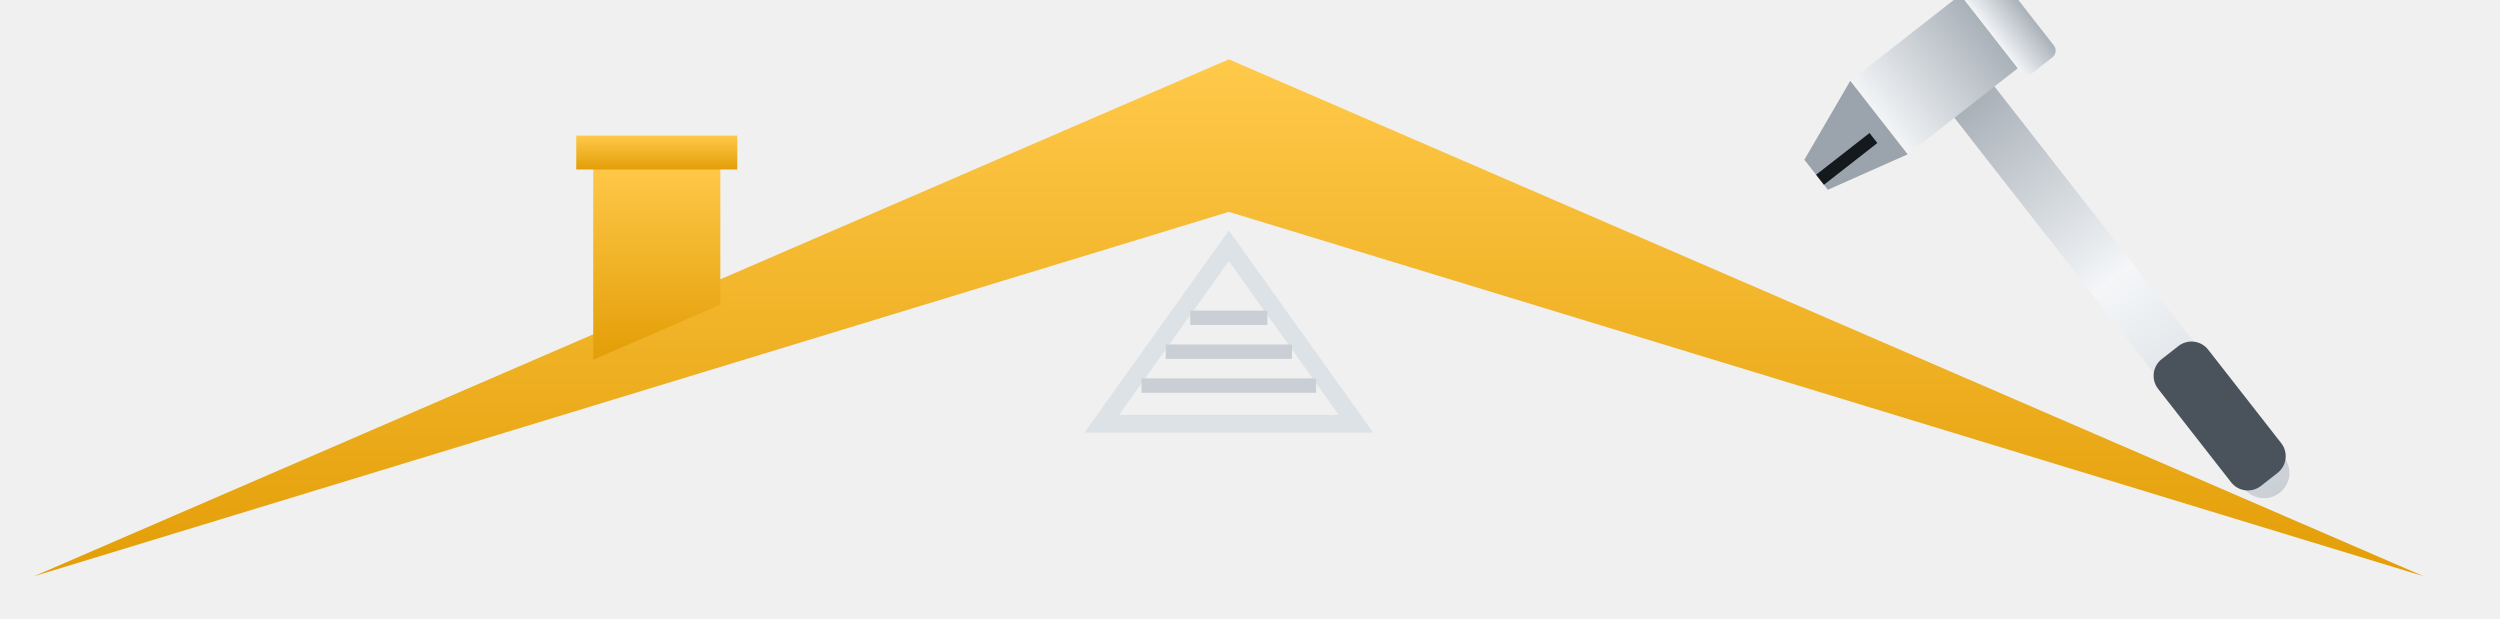
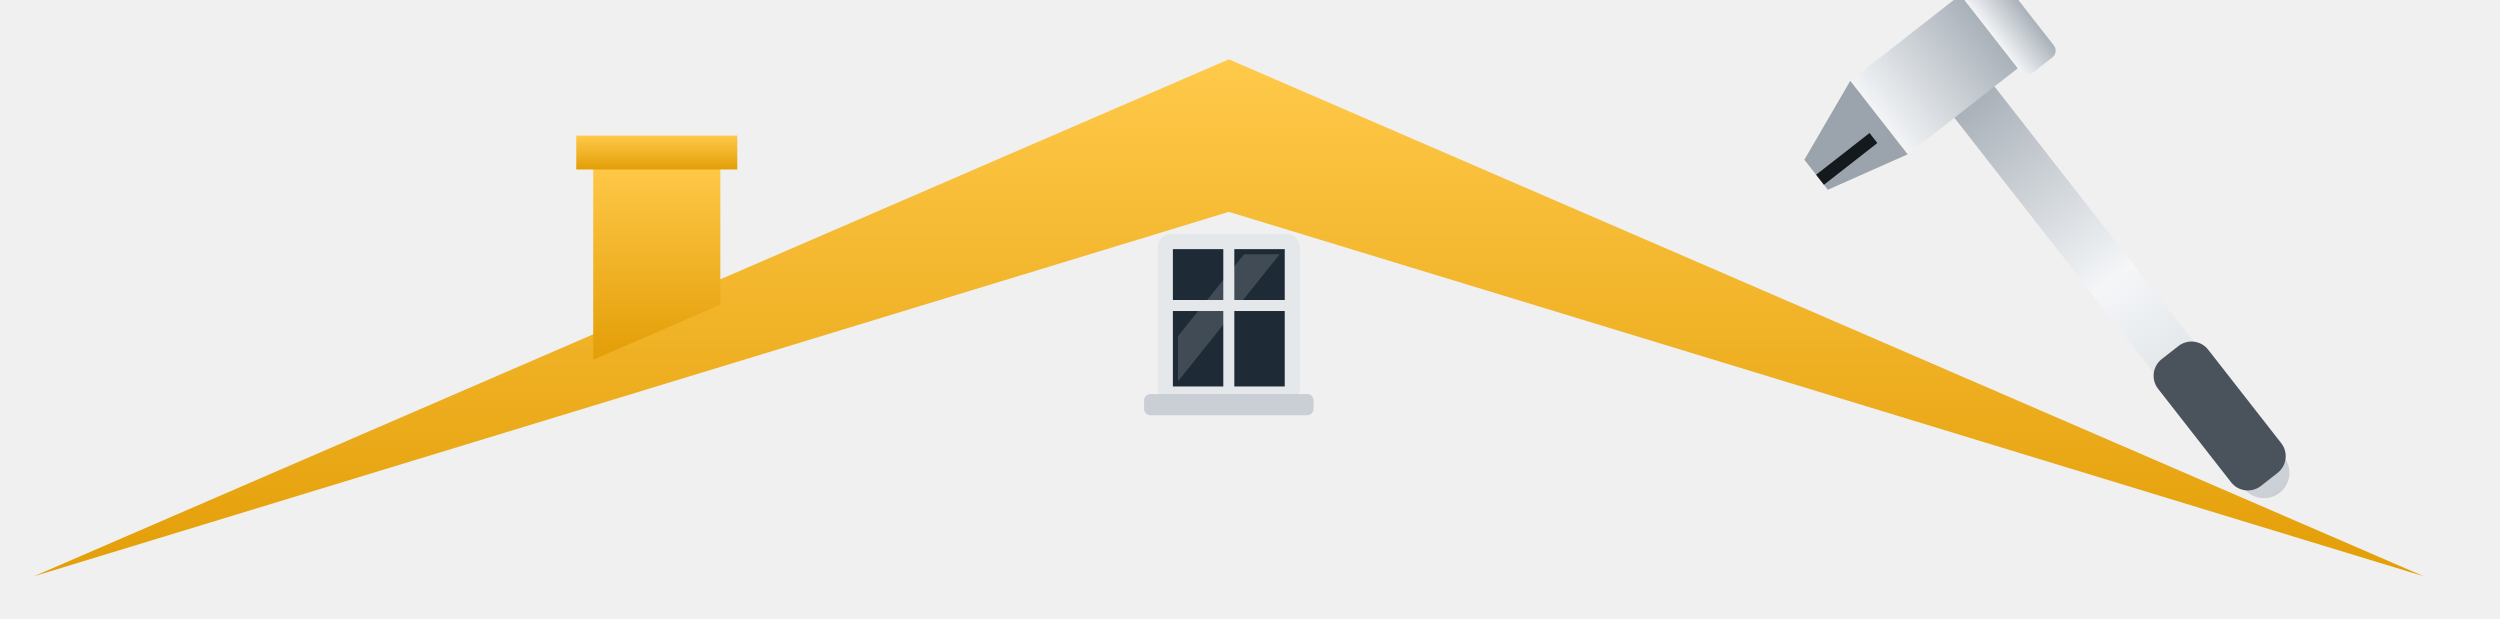
<svg xmlns="http://www.w3.org/2000/svg" viewBox="10 40 590 146" role="img" aria-label="Tető.pro">
  <defs>
    <linearGradient id="am" x1="0" y1="0" x2="0" y2="1">
      <stop offset="0" stop-color="#FFC94A" />
      <stop offset="1" stop-color="#E39E07" />
    </linearGradient>
    <linearGradient id="ac" x1="0" y1="0" x2="0" y2="1">
      <stop offset="0" stop-color="#F2F4F6" />
      <stop offset="1" stop-color="#A9B1B9" />
    </linearGradient>
    <linearGradient id="nyel" x1="0" y1="0" x2="1" y2="0">
      <stop offset="0" stop-color="#C9CFD5" />
      <stop offset=".5" stop-color="#F4F6F8" />
      <stop offset="1" stop-color="#9AA3AC" />
    </linearGradient>
  </defs>
  <path d="M18 176 L300 54 L582 176 L300 90 Z" fill="url(#am)" />
  <path d="M150 124.9 V78 H180 V111.9 Z" fill="url(#am)" />
  <rect x="146" y="72" width="38" height="8" fill="url(#am)" />
-   <path d="M300 98 L330 140 H270 Z" fill="none" stroke="#DDE2E6" stroke-width="4.2" stroke-linejoin="miter" />
-   <path d="M290.9 115 H309.1" stroke="#C9CFD5" stroke-width="3.4" />
-   <path d="M285.1 123 H314.9" stroke="#C9CFD5" stroke-width="3.4" />
-   <path d="M279.4 131 H320.6" stroke="#C9CFD5" stroke-width="3.4" />
+   <rect x="285.0" y="97" width="30" height="36" rx="1.5" fill="#1E2A35" />
+   <path d="M288.0 119.32 L303.6 100 H312.0 L288.0 130 Z" fill="#FFFFFF" opacity=".16" />
+   <rect x="285.0" y="97" width="30" height="36" rx="1.5" fill="none" stroke="#E4E8EB" stroke-width="3.6" />
+   <path d="M300 97 V133 M285.0 112.1 H315.0" stroke="#E4E8EB" stroke-width="2.6" />
+   <rect x="280.0" y="133" width="40" height="5" rx="1.5" fill="#C9CFD5" />
  <g transform="translate(548 156.3) rotate(-128)">
    <rect x="0" y="-6" width="128" height="12" rx="6" fill="url(#nyel)" />
    <rect x="4" y="-7.5" width="38" height="15" rx="5" fill="#4A525B" />
    <path d="M117 -20 H139 V13 H117 Z" fill="url(#ac)" />
    <rect x="114" y="13" width="28" height="10" rx="2" fill="url(#ac)" />
    <path d="M117 -20 L122 -40 L131 -40 L139 -20 Z" fill="#9BA4AC" />
    <path d="M125 -40 V-24" stroke="#14191E" stroke-width="3" />
  </g>
</svg>
